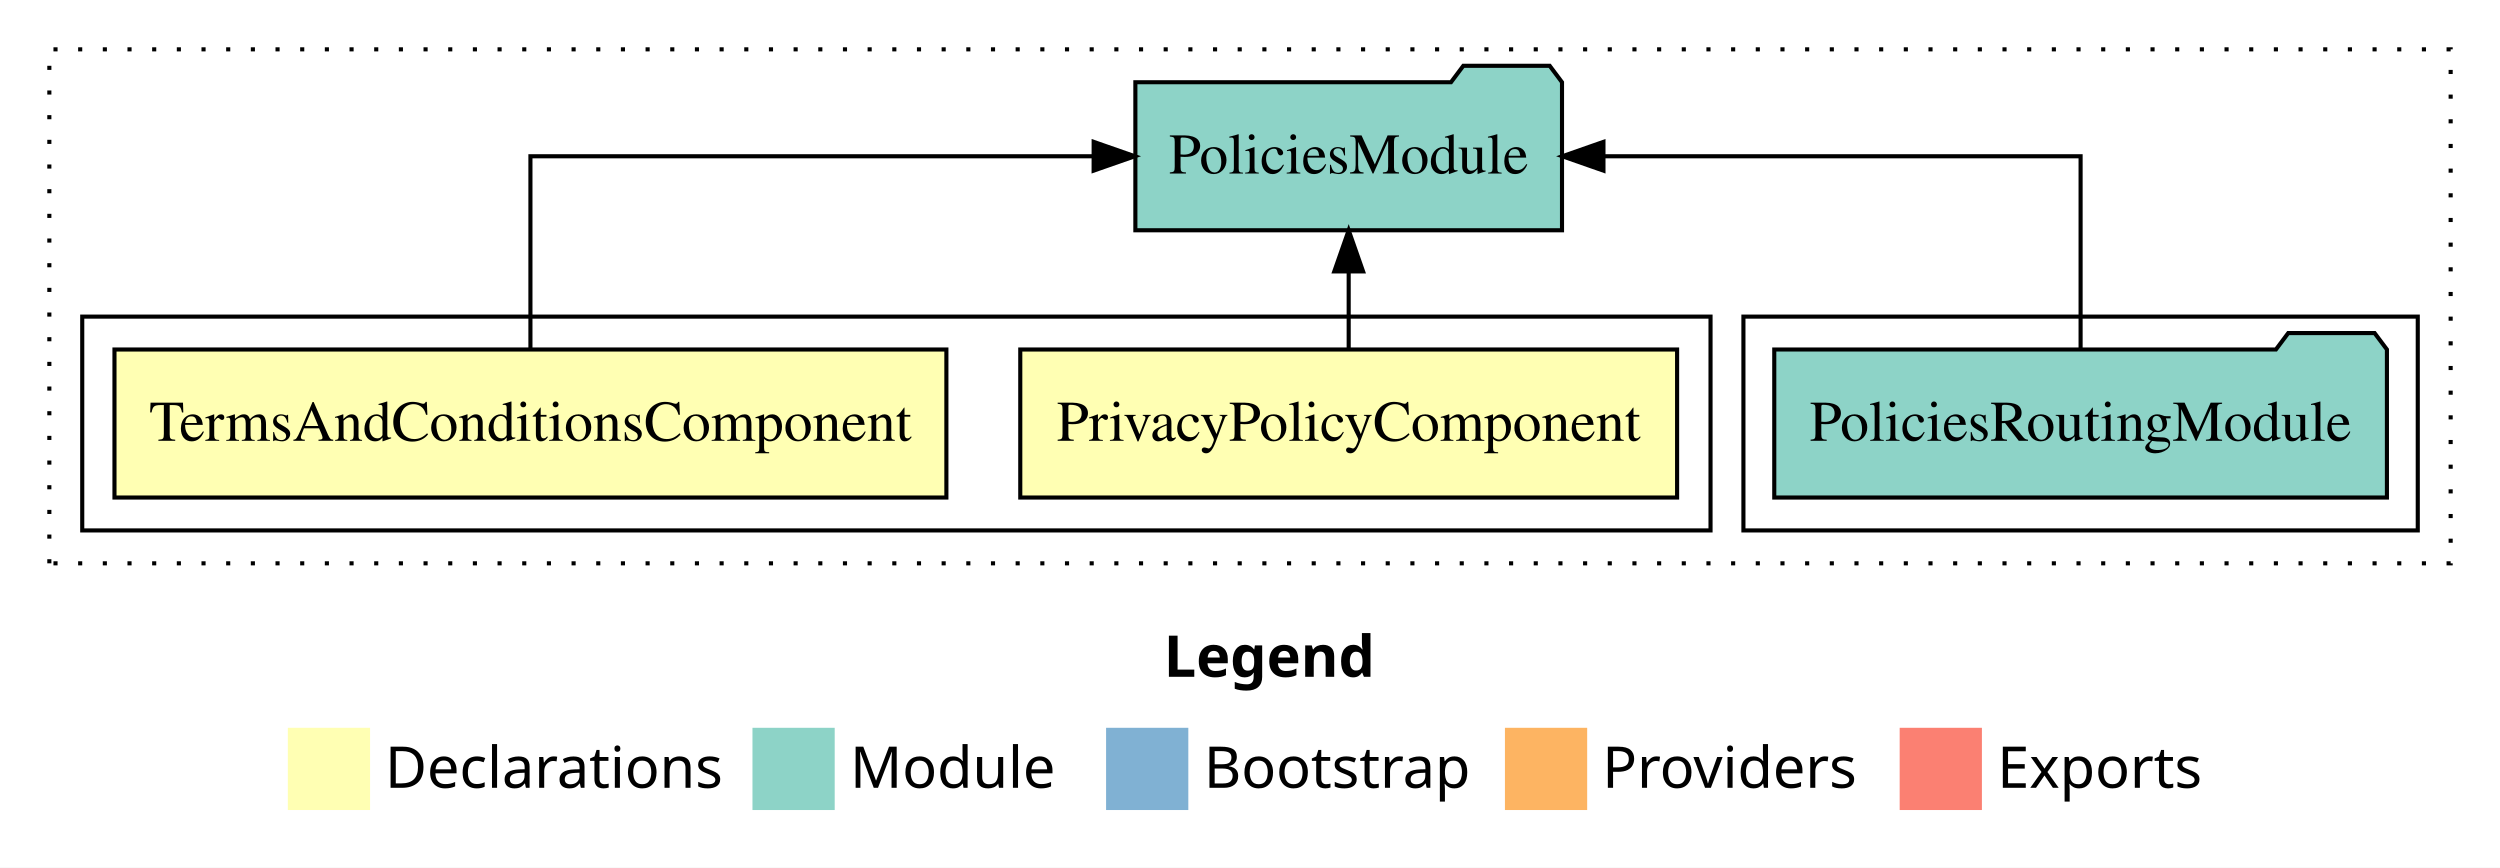
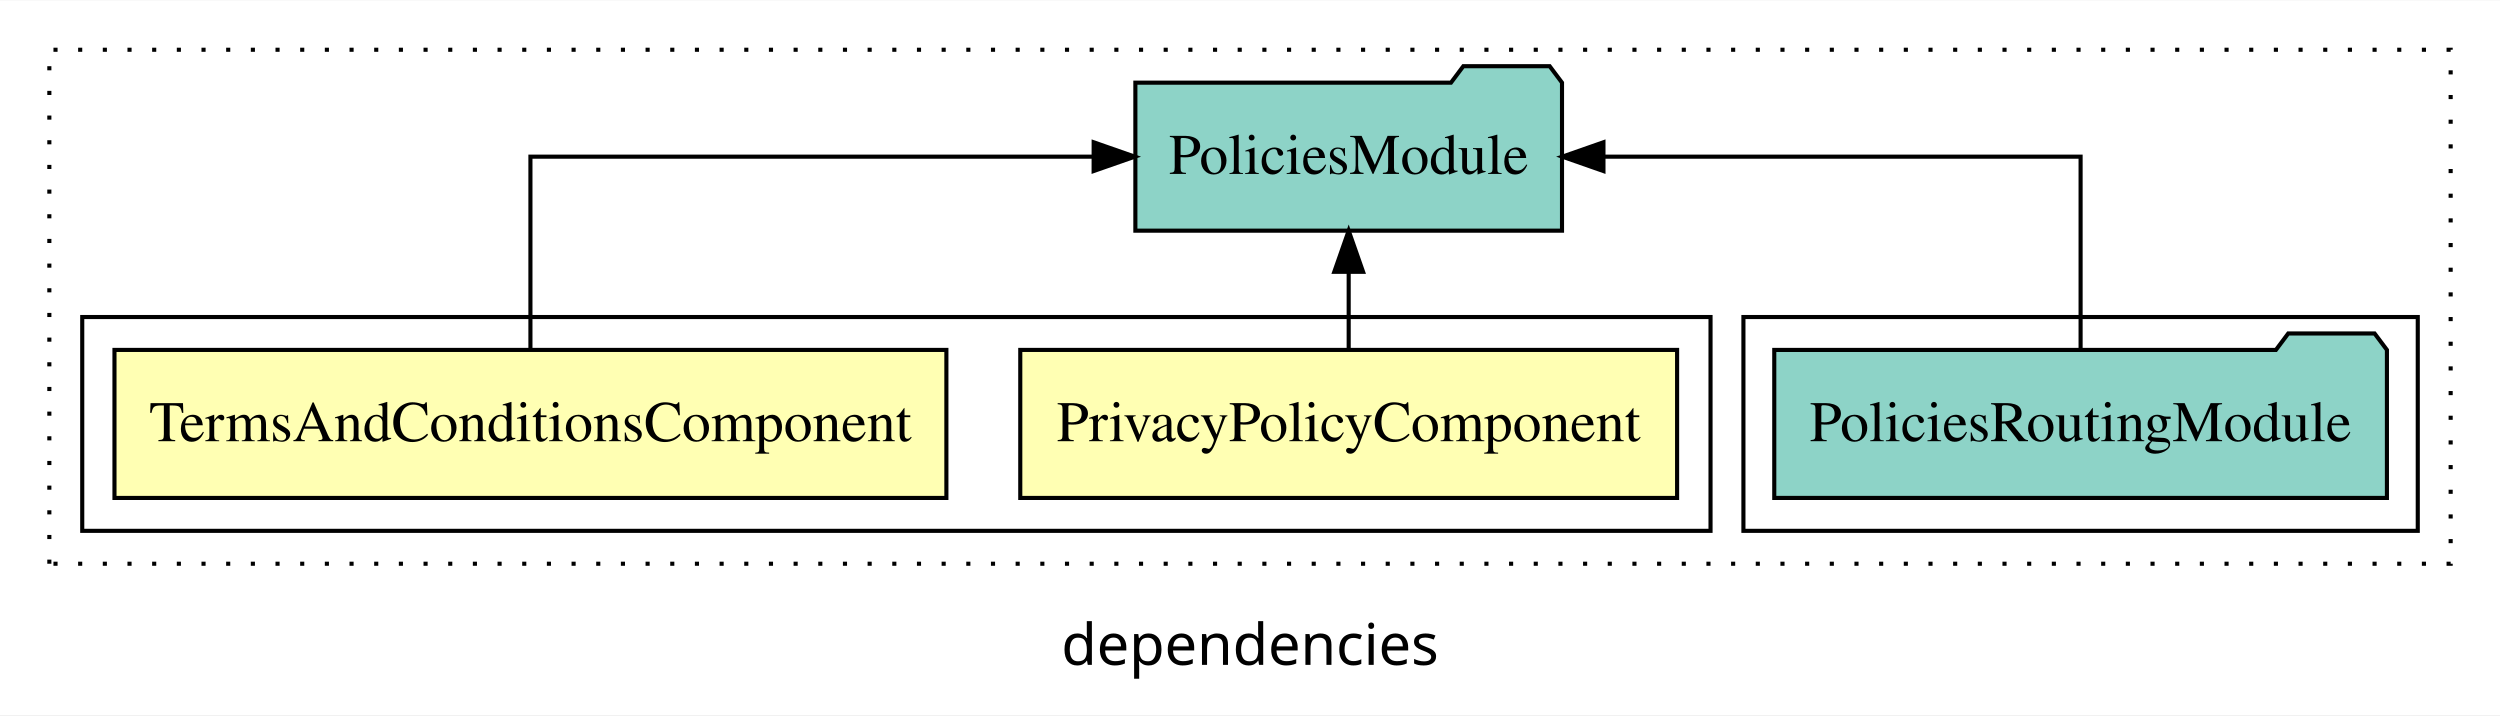
- <svg xmlns="http://www.w3.org/2000/svg" width="608pt" height="211pt" viewBox="0.00 0.00 608.00 211.00">
-   <g id="graph0" class="graph" transform="scale(1 1) rotate(0) translate(4 207)">
-     <polygon fill="white" stroke="transparent" points="-4,4 -4,-207 604,-207 604,4 -4,4" />
-     <text text-anchor="start" x="279.01" y="-42.4" font-family="sans-serif" font-weight="bold" font-size="14.00">Legend</text>
-     <polygon fill="#ffffb3" stroke="transparent" points="66,-10 66,-30 86,-30 86,-10 66,-10" />
-     <text text-anchor="start" x="89.63" y="-15.4" font-family="sans-serif" font-size="14.00">  Declarations</text>
-     <polygon fill="#8dd3c7" stroke="transparent" points="179,-10 179,-30 199,-30 199,-10 179,-10" />
-     <text text-anchor="start" x="202.73" y="-15.4" font-family="sans-serif" font-size="14.00">  Module</text>
-     <polygon fill="#80b1d3" stroke="transparent" points="265,-10 265,-30 285,-30 285,-10 265,-10" />
-     <text text-anchor="start" x="288.78" y="-15.4" font-family="sans-serif" font-size="14.00">  Bootstrap</text>
-     <polygon fill="#fdb462" stroke="transparent" points="362,-10 362,-30 382,-30 382,-10 362,-10" />
-     <text text-anchor="start" x="385.67" y="-15.4" font-family="sans-serif" font-size="14.00">  Providers</text>
-     <polygon fill="#fb8072" stroke="transparent" points="458,-10 458,-30 478,-30 478,-10 458,-10" />
-     <text text-anchor="start" x="481.73" y="-15.4" font-family="sans-serif" font-size="14.00">  Exports</text>
+ <svg xmlns="http://www.w3.org/2000/svg" width="608pt" height="174pt" viewBox="0.00 0.00 608.00 173.80">
+   <g id="graph0" class="graph" transform="scale(1 1) rotate(0) translate(4 169.8)">
+     <polygon fill="white" stroke="transparent" points="-4,4 -4,-169.8 604,-169.8 604,4 -4,4" />
+     <text text-anchor="middle" x="300" y="-8.2" font-family="sans-serif" font-size="14.00">dependencies</text>
    <g id="clust1" class="cluster">
-       <polygon fill="none" stroke="black" stroke-dasharray="1,5" points="8,-70 8,-195 592,-195 592,-70 8,-70" />
+       <polygon fill="none" stroke="black" stroke-dasharray="1,5" points="8,-32.8 8,-157.8 592,-157.8 592,-32.8 8,-32.8" />
    </g>
    <g id="clust5" class="cluster">
-       <polygon fill="none" stroke="black" points="420,-78 420,-130 584,-130 584,-78 420,-78" />
+       <polygon fill="none" stroke="black" points="420,-40.8 420,-92.8 584,-92.8 584,-40.8 420,-40.8" />
    </g>
    <g id="clust2" class="cluster">
-       <polygon fill="none" stroke="black" points="16,-78 16,-130 412,-130 412,-78 16,-78" />
+       <polygon fill="none" stroke="black" points="16,-40.8 16,-92.8 412,-92.8 412,-40.8 16,-40.8" />
    </g>
    <g id="node1" class="node">
-       <polygon fill="#ffffb3" stroke="black" points="403.87,-122 244.13,-122 244.13,-86 403.87,-86 403.87,-122" />
-       <text text-anchor="middle" x="324" y="-99.8" font-family="Times,serif" font-size="14.00">PrivacyPolicyComponent</text>
+       <polygon fill="#ffffb3" stroke="black" points="403.87,-84.8 244.13,-84.8 244.13,-48.8 403.87,-48.8 403.87,-84.8" />
+       <text text-anchor="middle" x="324" y="-62.6" font-family="Times,serif" font-size="14.00">PrivacyPolicyComponent</text>
    </g>
    <g id="node3" class="node">
-       <polygon fill="#8dd3c7" stroke="black" points="375.88,-187 372.88,-191 351.88,-191 348.88,-187 272.12,-187 272.12,-151 375.88,-151 375.88,-187" />
-       <text text-anchor="middle" x="324" y="-164.8" font-family="Times,serif" font-size="14.00">PoliciesModule</text>
+       <polygon fill="#8dd3c7" stroke="black" points="375.88,-149.8 372.88,-153.8 351.88,-153.8 348.88,-149.8 272.12,-149.8 272.12,-113.8 375.88,-113.8 375.88,-149.8" />
+       <text text-anchor="middle" x="324" y="-127.6" font-family="Times,serif" font-size="14.00">PoliciesModule</text>
    </g>
    <g id="edge1" class="edge">
-       <path fill="none" stroke="black" d="M324,-122.11C324,-122.11 324,-140.99 324,-140.99" />
-       <polygon fill="black" stroke="black" points="320.5,-140.99 324,-150.99 327.5,-140.99 320.5,-140.99" />
+       <path fill="none" stroke="black" d="M324,-84.91C324,-84.91 324,-103.79 324,-103.79" />
+       <polygon fill="black" stroke="black" points="320.5,-103.79 324,-113.79 327.5,-103.79 320.5,-103.79" />
    </g>
    <g id="node2" class="node">
-       <polygon fill="#ffffb3" stroke="black" points="226.16,-122 23.84,-122 23.84,-86 226.16,-86 226.16,-122" />
-       <text text-anchor="middle" x="125" y="-99.8" font-family="Times,serif" font-size="14.00">TermsAndConditionsComponent</text>
+       <polygon fill="#ffffb3" stroke="black" points="226.16,-84.8 23.84,-84.8 23.84,-48.8 226.16,-48.8 226.16,-84.8" />
+       <text text-anchor="middle" x="125" y="-62.6" font-family="Times,serif" font-size="14.00">TermsAndConditionsComponent</text>
    </g>
    <g id="edge2" class="edge">
-       <path fill="none" stroke="black" d="M125,-122.11C125,-141.34 125,-169 125,-169 125,-169 261.98,-169 261.98,-169" />
-       <polygon fill="black" stroke="black" points="261.98,-172.5 271.98,-169 261.97,-165.5 261.98,-172.5" />
+       <path fill="none" stroke="black" d="M125,-84.91C125,-104.14 125,-131.8 125,-131.8 125,-131.8 261.98,-131.8 261.98,-131.8" />
+       <polygon fill="black" stroke="black" points="261.98,-135.3 271.98,-131.8 261.97,-128.3 261.98,-135.3" />
    </g>
    <g id="node4" class="node">
-       <polygon fill="#8dd3c7" stroke="black" points="576.5,-122 573.5,-126 552.5,-126 549.5,-122 427.5,-122 427.5,-86 576.5,-86 576.5,-122" />
-       <text text-anchor="middle" x="502" y="-99.8" font-family="Times,serif" font-size="14.00">PoliciesRoutingModule</text>
+       <polygon fill="#8dd3c7" stroke="black" points="576.5,-84.8 573.5,-88.8 552.5,-88.8 549.5,-84.8 427.5,-84.8 427.5,-48.8 576.5,-48.8 576.5,-84.8" />
+       <text text-anchor="middle" x="502" y="-62.6" font-family="Times,serif" font-size="14.00">PoliciesRoutingModule</text>
    </g>
    <g id="edge3" class="edge">
-       <path fill="none" stroke="black" d="M502,-122.11C502,-141.34 502,-169 502,-169 502,-169 385.96,-169 385.96,-169" />
-       <polygon fill="black" stroke="black" points="385.96,-165.5 375.96,-169 385.96,-172.5 385.96,-165.5" />
+       <path fill="none" stroke="black" d="M502,-84.91C502,-104.14 502,-131.8 502,-131.8 502,-131.8 385.96,-131.8 385.96,-131.8" />
+       <polygon fill="black" stroke="black" points="385.96,-128.3 375.96,-131.8 385.96,-135.3 385.96,-128.3" />
    </g>
  </g>
</svg>
